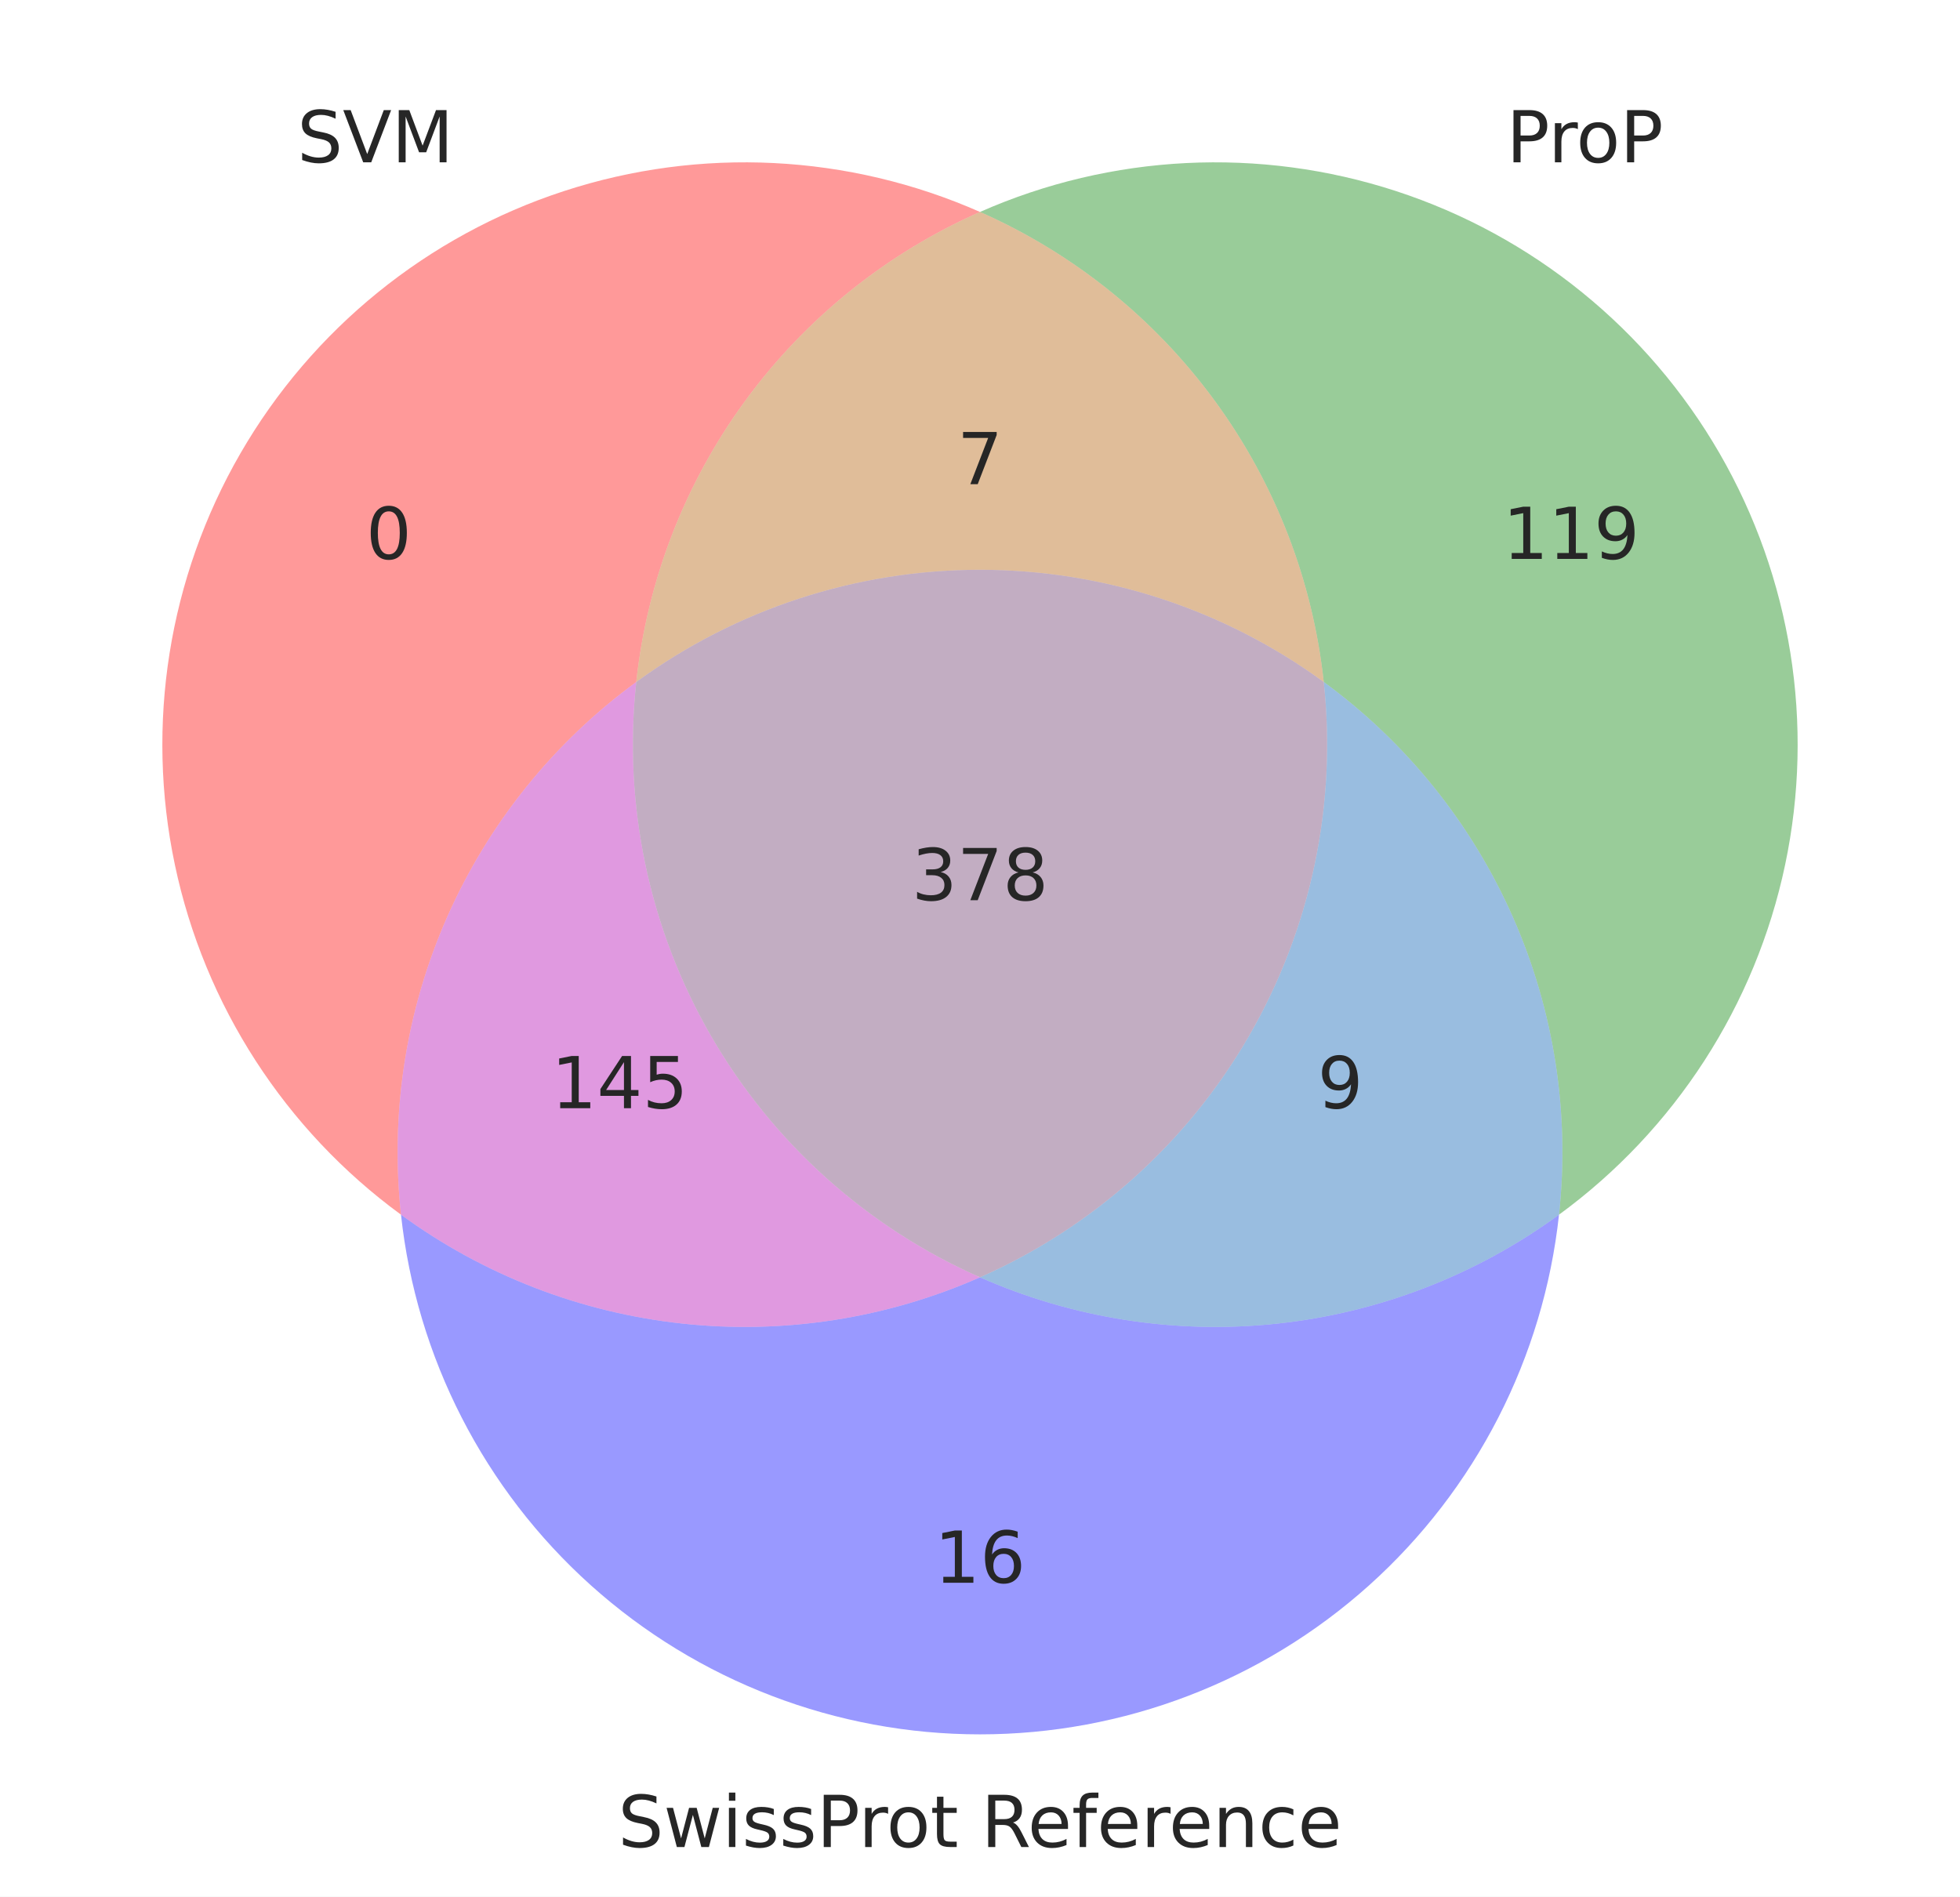
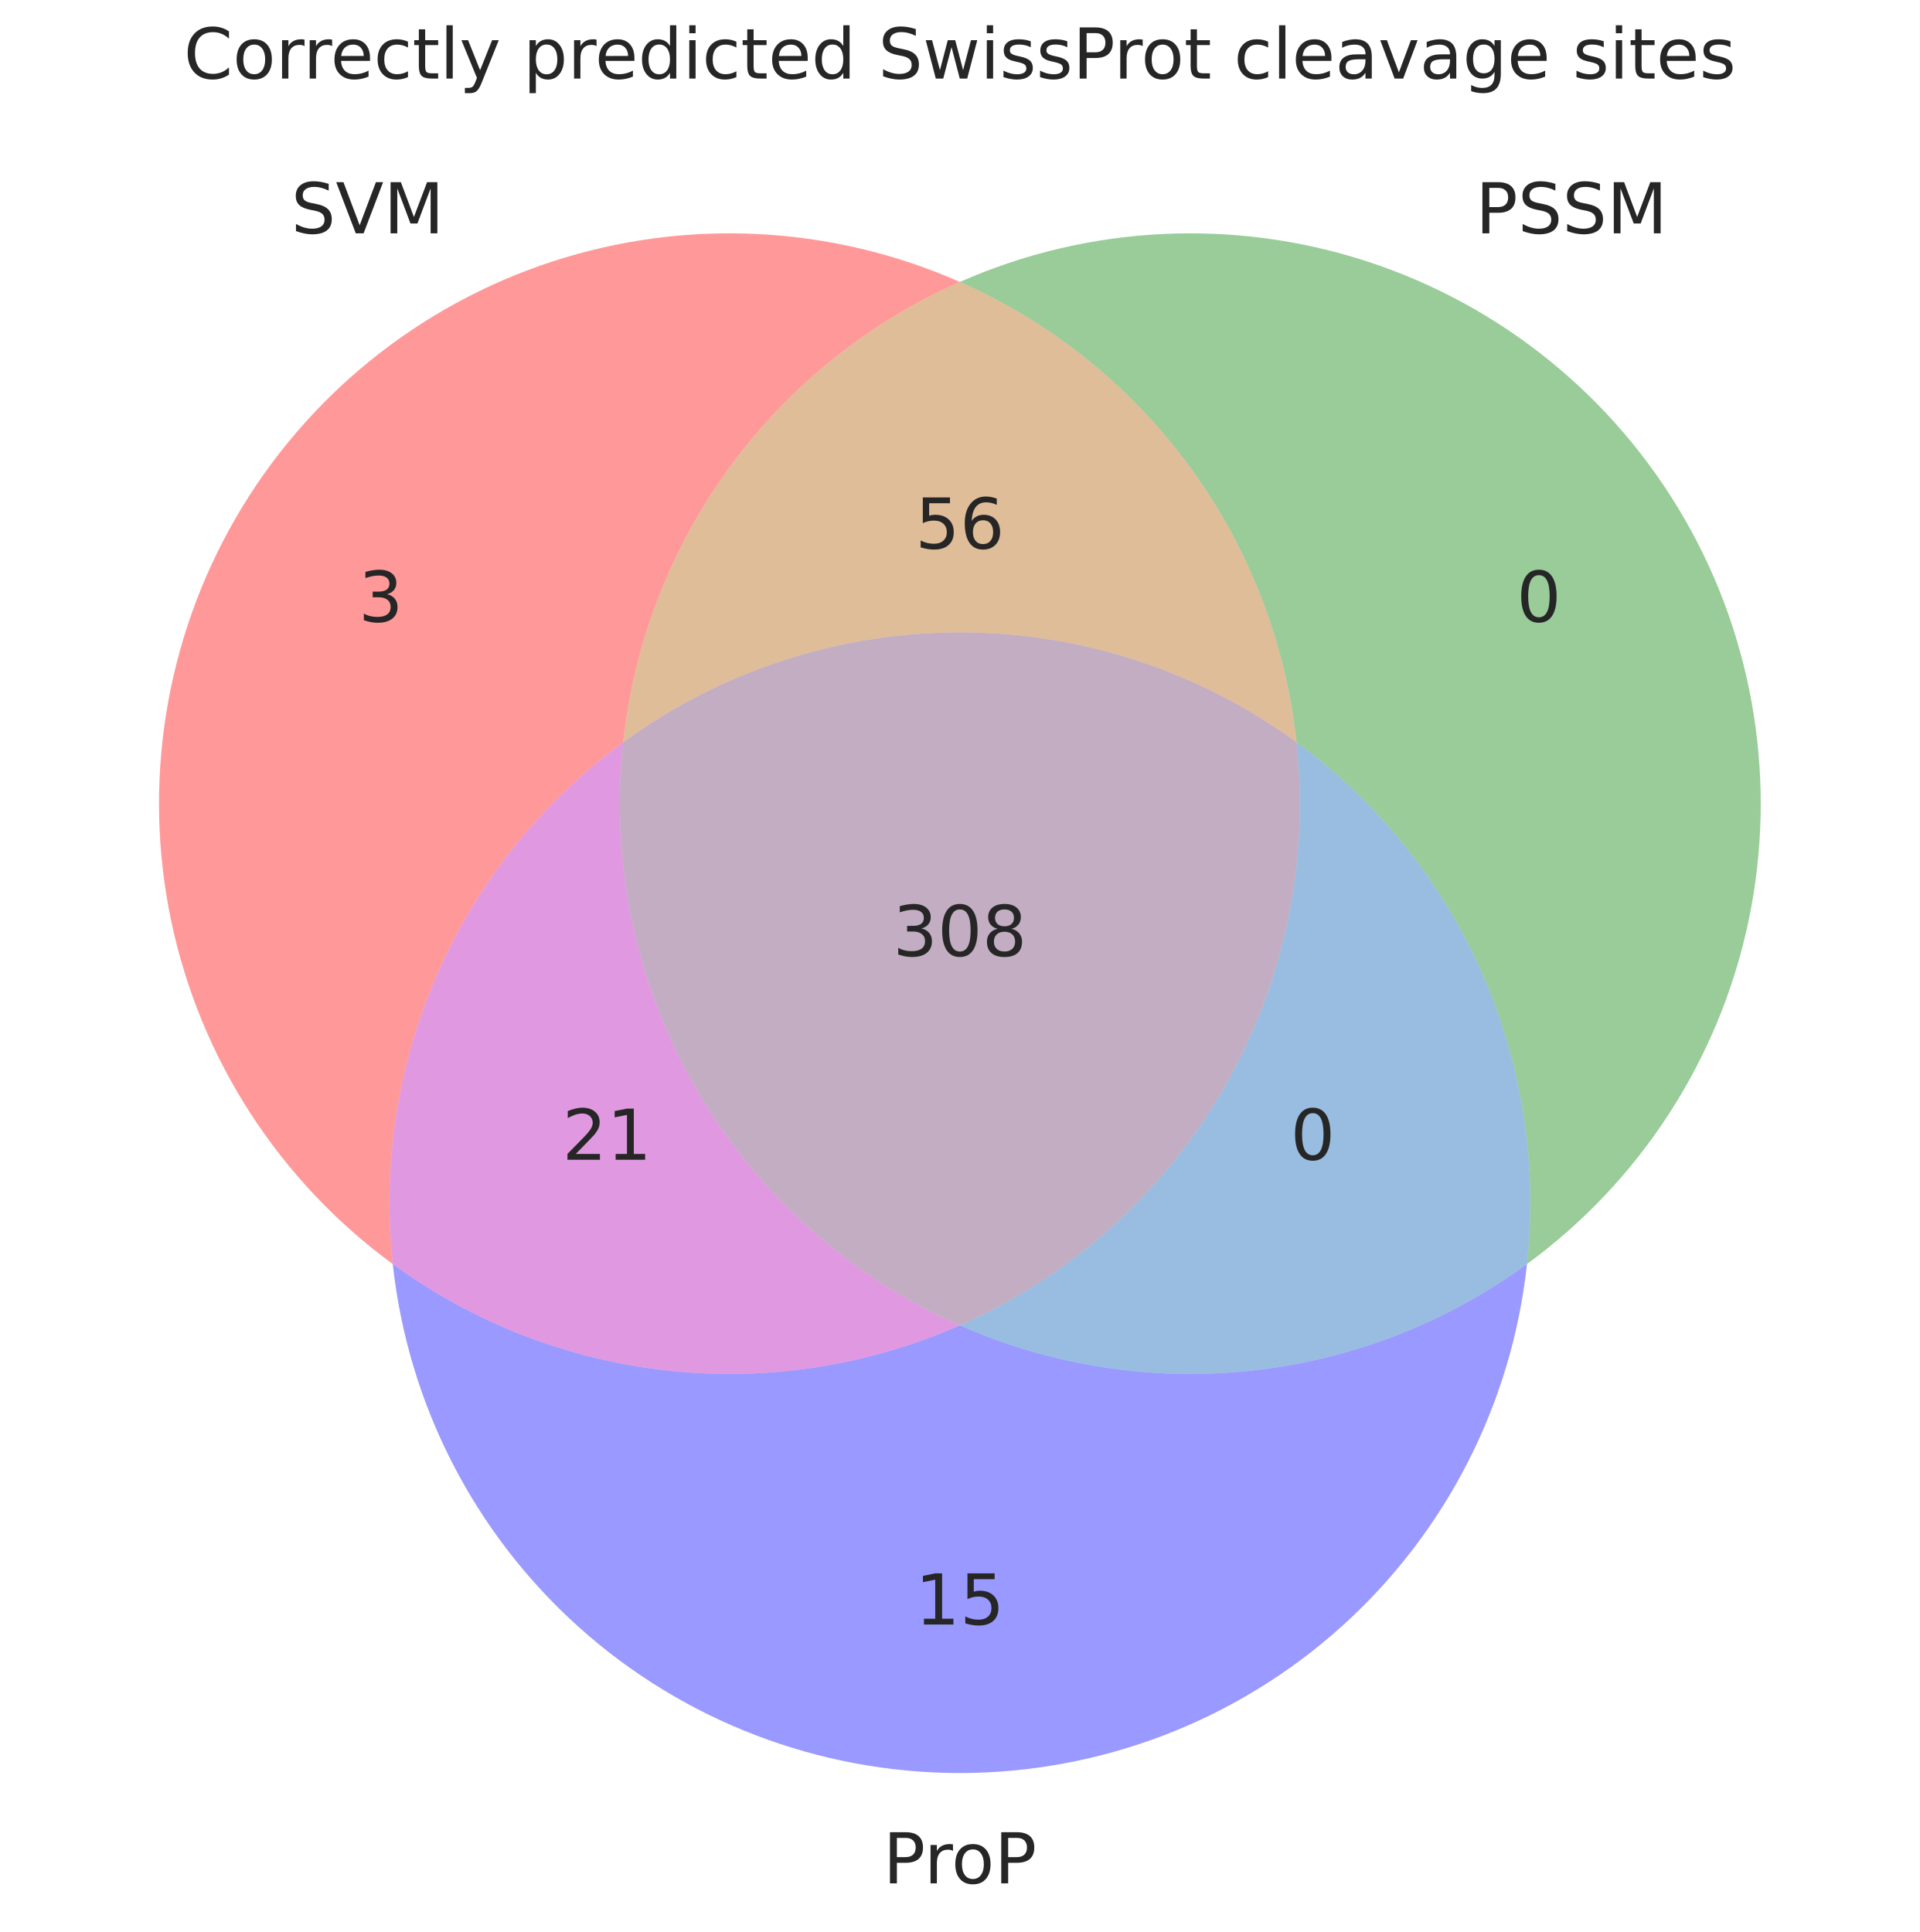
- <svg xmlns="http://www.w3.org/2000/svg" xmlns:xlink="http://www.w3.org/1999/xlink" width="547.2pt" height="529.6pt" viewBox="0 0 547.2 529.6" version="1.1">
+ <svg xmlns="http://www.w3.org/2000/svg" xmlns:xlink="http://www.w3.org/1999/xlink" width="547.2pt" height="550.797pt" viewBox="0 0 547.2 550.797" version="1.1">
  <defs>
    <style type="text/css">*{stroke-linejoin: round; stroke-linecap: butt}</style>
  </defs>
  <g id="figure_1">
    <g id="patch_1">
-       <path d="M 0 529.6  L 547.2 529.6  L 547.2 0  L 0 0  z " style="fill: #ffffff" />
+       <path d="M 0 550.797  L 547.2 550.797  L 547.2 0  L 0 0  z " style="fill: #ffffff" />
    </g>
    <g id="axes_1">
      <g id="patch_2">
-         <path d="M 273.6 59.181  C 236.933 42.989 195.542 40.914 157.439 53.358  C 119.336 65.802 87.149 91.907 67.107 126.62  C 47.065 161.334 40.551 202.261 48.826 241.481  C 57.1 280.702 79.593 315.509 111.95 339.168  C 108.881 310.794 113.336 282.107 124.865 256  C 136.394 229.894 154.595 207.277 177.633 190.432  C 180.702 162.059 191.188 134.987 208.032 111.95  C 224.877 88.912 247.493 70.71 273.6 59.181  " clip-path="url(#p02dcca98bf)" style="fill: #ff0000; opacity: 0.4" />
+         <path d="M 273.6 80.378  C 236.933 64.186 195.542 62.111 157.439 74.555  C 119.336 86.999 87.149 113.104 67.107 147.817  C 47.065 182.531 40.551 223.458 48.826 262.678  C 57.1 301.898 79.593 336.706 111.95 360.365  C 108.881 331.991 113.336 303.304 124.865 277.197  C 136.394 251.091 154.595 228.474 177.633 211.629  C 180.702 183.256 191.188 156.184 208.032 133.147  C 224.877 110.109 247.493 91.907 273.6 80.378  " clip-path="url(#pd2d2fd3b13)" style="fill: #ff0000; opacity: 0.4" />
      </g>
      <g id="patch_3">
-         <path d="M 273.6 59.181  C 299.707 70.71 322.323 88.912 339.168 111.95  C 356.012 134.987 366.498 162.059 369.567 190.432  C 392.605 207.277 410.806 229.894 422.335 256  C 433.864 282.107 438.319 310.794 435.25 339.168  C 467.607 315.509 490.1 280.702 498.374 241.481  C 506.649 202.261 500.135 161.334 480.093 126.62  C 460.051 91.907 427.864 65.802 389.761 53.358  C 351.658 40.914 310.267 42.989 273.6 59.181  " clip-path="url(#p02dcca98bf)" style="fill: #008000; opacity: 0.4" />
+         <path d="M 273.6 80.378  C 299.707 91.907 322.323 110.109 339.168 133.147  C 356.012 156.184 366.498 183.256 369.567 211.629  C 392.605 228.474 410.806 251.091 422.335 277.197  C 433.864 303.304 438.319 331.991 435.25 360.365  C 467.607 336.706 490.1 301.898 498.374 262.678  C 506.649 223.458 500.135 182.531 480.093 147.817  C 460.051 113.104 427.864 86.999 389.761 74.555  C 351.658 62.111 310.267 64.186 273.6 80.378  " clip-path="url(#pd2d2fd3b13)" style="fill: #008000; opacity: 0.4" />
      </g>
      <g id="patch_4">
-         <path d="M 273.6 59.181  C 247.493 70.71 224.877 88.912 208.032 111.95  C 191.188 134.987 180.702 162.059 177.633 190.432  C 205.482 170.07 239.101 159.09 273.6 159.09  C 308.099 159.09 341.718 170.07 369.567 190.432  C 366.498 162.059 356.012 134.987 339.168 111.95  C 322.323 88.912 299.707 70.71 273.6 59.181  " clip-path="url(#p02dcca98bf)" style="fill: #b25900; opacity: 0.4" />
+         <path d="M 273.6 80.378  C 247.493 91.907 224.877 110.109 208.032 133.147  C 191.188 156.184 180.702 183.256 177.633 211.629  C 205.482 191.267 239.101 180.287 273.6 180.287  C 308.099 180.287 341.718 191.267 369.567 211.629  C 366.498 183.256 356.012 156.184 339.168 133.147  C 322.323 110.109 299.707 91.907 273.6 80.378  " clip-path="url(#pd2d2fd3b13)" style="fill: #b25900; opacity: 0.4" />
      </g>
      <g id="patch_5">
-         <path d="M 111.95 339.168  C 116.26 379.019 135.158 415.902 164.987 442.678  C 194.815 469.454 233.516 484.276 273.6 484.276  C 313.684 484.276 352.385 469.454 382.213 442.678  C 412.042 415.902 430.94 379.019 435.25 339.168  C 412.213 356.012 385.141 366.498 356.768 369.567  C 328.394 372.636 299.707 368.181 273.6 356.652  C 247.493 368.181 218.806 372.636 190.432 369.567  C 162.059 366.498 134.987 356.012 111.95 339.168  " clip-path="url(#p02dcca98bf)" style="fill: #0000ff; opacity: 0.4" />
+         <path d="M 111.95 360.365  C 116.26 400.216 135.158 437.099 164.987 463.875  C 194.815 490.651 233.516 505.473 273.6 505.473  C 313.684 505.473 352.385 490.651 382.213 463.875  C 412.042 437.099 430.94 400.216 435.25 360.365  C 412.213 377.209 385.141 387.695 356.768 390.764  C 328.394 393.833 299.707 389.378 273.6 377.849  C 247.493 389.378 218.806 393.833 190.432 390.764  C 162.059 387.695 134.987 377.209 111.95 360.365  " clip-path="url(#pd2d2fd3b13)" style="fill: #0000ff; opacity: 0.4" />
      </g>
      <g id="patch_6">
-         <path d="M 111.95 339.168  C 134.987 356.012 162.059 366.498 190.432 369.567  C 218.806 372.636 247.493 368.181 273.6 356.652  C 242.041 342.716 215.723 319.09 198.473 289.213  C 181.224 259.337 173.923 224.731 177.633 190.432  C 154.595 207.277 136.394 229.894 124.865 256  C 113.336 282.107 108.881 310.794 111.95 339.168  " clip-path="url(#p02dcca98bf)" style="fill: #b200b2; opacity: 0.4" />
+         <path d="M 111.95 360.365  C 134.987 377.209 162.059 387.695 190.432 390.764  C 218.806 393.833 247.493 389.378 273.6 377.849  C 242.041 363.913 215.723 340.287 198.473 310.41  C 181.224 280.533 173.923 245.928 177.633 211.629  C 154.595 228.474 136.394 251.091 124.865 277.197  C 113.336 303.304 108.881 331.991 111.95 360.365  " clip-path="url(#pd2d2fd3b13)" style="fill: #b200b2; opacity: 0.4" />
      </g>
      <g id="patch_7">
-         <path d="M 369.567 190.432  C 373.277 224.731 365.976 259.337 348.727 289.213  C 331.477 319.09 305.159 342.716 273.6 356.652  C 299.707 368.181 328.394 372.636 356.768 369.567  C 385.141 366.498 412.213 356.012 435.25 339.168  C 438.319 310.794 433.864 282.107 422.335 256  C 410.806 229.894 392.605 207.277 369.567 190.432  " clip-path="url(#p02dcca98bf)" style="fill: #0059b2; opacity: 0.4" />
+         <path d="M 369.567 211.629  C 373.277 245.928 365.976 280.533 348.727 310.41  C 331.477 340.287 305.159 363.913 273.6 377.849  C 299.707 389.378 328.394 393.833 356.768 390.764  C 385.141 387.695 412.213 377.209 435.25 360.365  C 438.319 331.991 433.864 303.304 422.335 277.197  C 410.806 251.091 392.605 228.474 369.567 211.629  " clip-path="url(#pd2d2fd3b13)" style="fill: #0059b2; opacity: 0.4" />
      </g>
      <g id="patch_8">
-         <path d="M 177.633 190.432  C 173.923 224.731 181.224 259.337 198.473 289.213  C 215.723 319.09 242.041 342.716 273.6 356.652  C 305.159 342.716 331.477 319.09 348.727 289.213  C 365.976 259.337 373.277 224.731 369.567 190.432  C 341.718 170.07 308.099 159.09 273.6 159.09  C 239.101 159.09 205.482 170.07 177.633 190.432  " clip-path="url(#p02dcca98bf)" style="fill: #663366; opacity: 0.4" />
+         <path d="M 177.633 211.629  C 173.923 245.928 181.224 280.533 198.473 310.41  C 215.723 340.287 242.041 363.913 273.6 377.849  C 305.159 363.913 331.477 340.287 348.727 310.41  C 365.976 280.533 373.277 245.928 369.567 211.629  C 341.718 191.267 308.099 180.287 273.6 180.287  C 239.101 180.287 205.482 191.267 177.633 211.629  " clip-path="url(#pd2d2fd3b13)" style="fill: #663366; opacity: 0.4" />
      </g>
      <g id="text_1">
-         <g style="fill: #262626" transform="translate(102.1867 156.0656) scale(0.2 -0.2)">
+         <g style="fill: #262626" transform="translate(102.1867 177.2625) scale(0.2 -0.2)">
+           <defs>
+             <path id="DejaVuSans-33" d="M 2597 2516  Q 3050 2419 3304 2112  Q 3559 1806 3559 1356  Q 3559 666 3084 287  Q 2609 -91 1734 -91  Q 1441 -91 1130 -33  Q 819 25 488 141  L 488 750  Q 750 597 1062 519  Q 1375 441 1716 441  Q 2309 441 2620 675  Q 2931 909 2931 1356  Q 2931 1769 2642 2001  Q 2353 2234 1838 2234  L 1294 2234  L 1294 2753  L 1863 2753  Q 2328 2753 2575 2939  Q 2822 3125 2822 3475  Q 2822 3834 2567 4026  Q 2313 4219 1838 4219  Q 1578 4219 1281 4162  Q 984 4106 628 3988  L 628 4550  Q 988 4650 1302 4700  Q 1616 4750 1894 4750  Q 2613 4750 3031 4423  Q 3450 4097 3450 3541  Q 3450 3153 3228 2886  Q 3006 2619 2597 2516  z " transform="scale(0.015625)" />
+           </defs>
+           <use xlink:href="#DejaVuSans-33" />
+         </g>
+       </g>
+       <g id="text_2">
+         <g style="fill: #262626" transform="translate(432.2883 177.2625) scale(0.2 -0.2)">
          <defs>
            <path id="DejaVuSans-30" d="M 2034 4250  Q 1547 4250 1301 3770  Q 1056 3291 1056 2328  Q 1056 1369 1301 889  Q 1547 409 2034 409  Q 2525 409 2770 889  Q 3016 1369 3016 2328  Q 3016 3291 2770 3770  Q 2525 4250 2034 4250  z M 2034 4750  Q 2819 4750 3233 4129  Q 3647 3509 3647 2328  Q 3647 1150 3233 529  Q 2819 -91 2034 -91  Q 1250 -91 836 529  Q 422 1150 422 2328  Q 422 3509 836 4129  Q 1250 4750 2034 4750  z " transform="scale(0.015625)" />
          </defs>
          <use xlink:href="#DejaVuSans-30" />
        </g>
      </g>
-       <g id="text_2">
-         <g style="fill: #262626" transform="translate(419.5633 156.0656) scale(0.2 -0.2)">
+       <g id="text_3">
+         <g style="fill: #262626" transform="translate(260.875 156.3962) scale(0.2 -0.2)">
          <defs>
-             <path id="DejaVuSans-31" d="M 794 531  L 1825 531  L 1825 4091  L 703 3866  L 703 4441  L 1819 4666  L 2450 4666  L 2450 531  L 3481 531  L 3481 0  L 794 0  L 794 531  z " transform="scale(0.015625)" />
-             <path id="DejaVuSans-39" d="M 703 97  L 703 672  Q 941 559 1184 500  Q 1428 441 1663 441  Q 2288 441 2617 861  Q 2947 1281 2994 2138  Q 2813 1869 2534 1725  Q 2256 1581 1919 1581  Q 1219 1581 811 2004  Q 403 2428 403 3163  Q 403 3881 828 4315  Q 1253 4750 1959 4750  Q 2769 4750 3195 4129  Q 3622 3509 3622 2328  Q 3622 1225 3098 567  Q 2575 -91 1691 -91  Q 1453 -91 1209 -44  Q 966 3 703 97  z M 1959 2075  Q 2384 2075 2632 2365  Q 2881 2656 2881 3163  Q 2881 3666 2632 3958  Q 2384 4250 1959 4250  Q 1534 4250 1286 3958  Q 1038 3666 1038 3163  Q 1038 2656 1286 2365  Q 1534 2075 1959 2075  z " transform="scale(0.015625)" />
+             <path id="DejaVuSans-35" d="M 691 4666  L 3169 4666  L 3169 4134  L 1269 4134  L 1269 2991  Q 1406 3038 1543 3061  Q 1681 3084 1819 3084  Q 2600 3084 3056 2656  Q 3513 2228 3513 1497  Q 3513 744 3044 326  Q 2575 -91 1722 -91  Q 1428 -91 1123 -41  Q 819 9 494 109  L 494 744  Q 775 591 1075 516  Q 1375 441 1709 441  Q 2250 441 2565 725  Q 2881 1009 2881 1497  Q 2881 1984 2565 2268  Q 2250 2553 1709 2553  Q 1456 2553 1204 2497  Q 953 2441 691 2322  L 691 4666  z " transform="scale(0.015625)" />
+             <path id="DejaVuSans-36" d="M 2113 2584  Q 1688 2584 1439 2293  Q 1191 2003 1191 1497  Q 1191 994 1439 701  Q 1688 409 2113 409  Q 2538 409 2786 701  Q 3034 994 3034 1497  Q 3034 2003 2786 2293  Q 2538 2584 2113 2584  z M 3366 4563  L 3366 3988  Q 3128 4100 2886 4159  Q 2644 4219 2406 4219  Q 1781 4219 1451 3797  Q 1122 3375 1075 2522  Q 1259 2794 1537 2939  Q 1816 3084 2150 3084  Q 2853 3084 3261 2657  Q 3669 2231 3669 1497  Q 3669 778 3244 343  Q 2819 -91 2113 -91  Q 1303 -91 875 529  Q 447 1150 447 2328  Q 447 3434 972 4092  Q 1497 4750 2381 4750  Q 2619 4750 2861 4703  Q 3103 4656 3366 4563  z " transform="scale(0.015625)" />
          </defs>
-           <use xlink:href="#DejaVuSans-31" />
-           <use xlink:href="#DejaVuSans-31" transform="translate(63.62305 0)" />
-           <use xlink:href="#DejaVuSans-39" transform="translate(127.2461 0)" />
-         </g>
-       </g>
-       <g id="text_3">
-         <g style="fill: #262626" transform="translate(267.2375 135.1993) scale(0.2 -0.2)">
-           <defs>
-             <path id="DejaVuSans-37" d="M 525 4666  L 3525 4666  L 3525 4397  L 1831 0  L 1172 0  L 2766 4134  L 525 4134  L 525 4666  z " transform="scale(0.015625)" />
-           </defs>
-           <use xlink:href="#DejaVuSans-37" />
+           <use xlink:href="#DejaVuSans-35" />
+           <use xlink:href="#DejaVuSans-36" transform="translate(63.62305 0)" />
        </g>
      </g>
      <g id="text_4">
-         <g style="fill: #262626" transform="translate(260.875 441.9421) scale(0.2 -0.2)">
+         <g style="fill: #262626" transform="translate(260.875 463.1389) scale(0.2 -0.2)">
          <defs>
-             <path id="DejaVuSans-36" d="M 2113 2584  Q 1688 2584 1439 2293  Q 1191 2003 1191 1497  Q 1191 994 1439 701  Q 1688 409 2113 409  Q 2538 409 2786 701  Q 3034 994 3034 1497  Q 3034 2003 2786 2293  Q 2538 2584 2113 2584  z M 3366 4563  L 3366 3988  Q 3128 4100 2886 4159  Q 2644 4219 2406 4219  Q 1781 4219 1451 3797  Q 1122 3375 1075 2522  Q 1259 2794 1537 2939  Q 1816 3084 2150 3084  Q 2853 3084 3261 2657  Q 3669 2231 3669 1497  Q 3669 778 3244 343  Q 2819 -91 2113 -91  Q 1303 -91 875 529  Q 447 1150 447 2328  Q 447 3434 972 4092  Q 1497 4750 2381 4750  Q 2619 4750 2861 4703  Q 3103 4656 3366 4563  z " transform="scale(0.015625)" />
+             <path id="DejaVuSans-31" d="M 794 531  L 1825 531  L 1825 4091  L 703 3866  L 703 4441  L 1819 4666  L 2450 4666  L 2450 531  L 3481 531  L 3481 0  L 794 0  L 794 531  z " transform="scale(0.015625)" />
          </defs>
          <use xlink:href="#DejaVuSans-31" />
-           <use xlink:href="#DejaVuSans-36" transform="translate(63.62305 0)" />
+           <use xlink:href="#DejaVuSans-35" transform="translate(63.62305 0)" />
        </g>
      </g>
      <g id="text_5">
-         <g style="fill: #262626" transform="translate(153.9163 309.437) scale(0.2 -0.2)">
+         <g style="fill: #262626" transform="translate(160.2788 330.6339) scale(0.2 -0.2)">
          <defs>
-             <path id="DejaVuSans-34" d="M 2419 4116  L 825 1625  L 2419 1625  L 2419 4116  z M 2253 4666  L 3047 4666  L 3047 1625  L 3713 1625  L 3713 1100  L 3047 1100  L 3047 0  L 2419 0  L 2419 1100  L 313 1100  L 313 1709  L 2253 4666  z " transform="scale(0.015625)" />
-             <path id="DejaVuSans-35" d="M 691 4666  L 3169 4666  L 3169 4134  L 1269 4134  L 1269 2991  Q 1406 3038 1543 3061  Q 1681 3084 1819 3084  Q 2600 3084 3056 2656  Q 3513 2228 3513 1497  Q 3513 744 3044 326  Q 2575 -91 1722 -91  Q 1428 -91 1123 -41  Q 819 9 494 109  L 494 744  Q 775 591 1075 516  Q 1375 441 1709 441  Q 2250 441 2565 725  Q 2881 1009 2881 1497  Q 2881 1984 2565 2268  Q 2250 2553 1709 2553  Q 1456 2553 1204 2497  Q 953 2441 691 2322  L 691 4666  z " transform="scale(0.015625)" />
+             <path id="DejaVuSans-32" d="M 1228 531  L 3431 531  L 3431 0  L 469 0  L 469 531  Q 828 903 1448 1529  Q 2069 2156 2228 2338  Q 2531 2678 2651 2914  Q 2772 3150 2772 3378  Q 2772 3750 2511 3984  Q 2250 4219 1831 4219  Q 1534 4219 1204 4116  Q 875 4013 500 3803  L 500 4441  Q 881 4594 1212 4672  Q 1544 4750 1819 4750  Q 2544 4750 2975 4387  Q 3406 4025 3406 3419  Q 3406 3131 3298 2873  Q 3191 2616 2906 2266  Q 2828 2175 2409 1742  Q 1991 1309 1228 531  z " transform="scale(0.015625)" />
          </defs>
-           <use xlink:href="#DejaVuSans-31" />
-           <use xlink:href="#DejaVuSans-34" transform="translate(63.62305 0)" />
-           <use xlink:href="#DejaVuSans-35" transform="translate(127.2461 0)" />
+           <use xlink:href="#DejaVuSans-32" />
+           <use xlink:href="#DejaVuSans-31" transform="translate(63.62305 0)" />
        </g>
      </g>
      <g id="text_6">
-         <g style="fill: #262626" transform="translate(367.8337 309.437) scale(0.2 -0.2)">
-           <use xlink:href="#DejaVuSans-39" />
+         <g style="fill: #262626" transform="translate(367.8337 330.6339) scale(0.2 -0.2)">
+           <use xlink:href="#DejaVuSans-30" />
        </g>
      </g>
      <g id="text_7">
-         <g style="fill: #262626" transform="translate(254.5125 251.3578) scale(0.2 -0.2)">
+         <g style="fill: #262626" transform="translate(254.5125 272.5547) scale(0.2 -0.2)">
          <defs>
-             <path id="DejaVuSans-33" d="M 2597 2516  Q 3050 2419 3304 2112  Q 3559 1806 3559 1356  Q 3559 666 3084 287  Q 2609 -91 1734 -91  Q 1441 -91 1130 -33  Q 819 25 488 141  L 488 750  Q 750 597 1062 519  Q 1375 441 1716 441  Q 2309 441 2620 675  Q 2931 909 2931 1356  Q 2931 1769 2642 2001  Q 2353 2234 1838 2234  L 1294 2234  L 1294 2753  L 1863 2753  Q 2328 2753 2575 2939  Q 2822 3125 2822 3475  Q 2822 3834 2567 4026  Q 2313 4219 1838 4219  Q 1578 4219 1281 4162  Q 984 4106 628 3988  L 628 4550  Q 988 4650 1302 4700  Q 1616 4750 1894 4750  Q 2613 4750 3031 4423  Q 3450 4097 3450 3541  Q 3450 3153 3228 2886  Q 3006 2619 2597 2516  z " transform="scale(0.015625)" />
            <path id="DejaVuSans-38" d="M 2034 2216  Q 1584 2216 1326 1975  Q 1069 1734 1069 1313  Q 1069 891 1326 650  Q 1584 409 2034 409  Q 2484 409 2743 651  Q 3003 894 3003 1313  Q 3003 1734 2745 1975  Q 2488 2216 2034 2216  z M 1403 2484  Q 997 2584 770 2862  Q 544 3141 544 3541  Q 544 4100 942 4425  Q 1341 4750 2034 4750  Q 2731 4750 3128 4425  Q 3525 4100 3525 3541  Q 3525 3141 3298 2862  Q 3072 2584 2669 2484  Q 3125 2378 3379 2068  Q 3634 1759 3634 1313  Q 3634 634 3220 271  Q 2806 -91 2034 -91  Q 1263 -91 848 271  Q 434 634 434 1313  Q 434 1759 690 2068  Q 947 2378 1403 2484  z M 1172 3481  Q 1172 3119 1398 2916  Q 1625 2713 2034 2713  Q 2441 2713 2670 2916  Q 2900 3119 2900 3481  Q 2900 3844 2670 4047  Q 2441 4250 2034 4250  Q 1625 4250 1398 4047  Q 1172 3844 1172 3481  z " transform="scale(0.015625)" />
          </defs>
          <use xlink:href="#DejaVuSans-33" />
-           <use xlink:href="#DejaVuSans-37" transform="translate(63.62305 0)" />
+           <use xlink:href="#DejaVuSans-30" transform="translate(63.62305 0)" />
          <use xlink:href="#DejaVuSans-38" transform="translate(127.2461 0)" />
        </g>
      </g>
      <g id="text_8">
-         <g style="fill: #262626" transform="translate(82.98593 45.32378) scale(0.2 -0.2)">
+         <g style="fill: #262626" transform="translate(82.98593 66.52066) scale(0.2 -0.2)">
          <defs>
            <path id="DejaVuSans-53" d="M 3425 4513  L 3425 3897  Q 3066 4069 2747 4153  Q 2428 4238 2131 4238  Q 1616 4238 1336 4038  Q 1056 3838 1056 3469  Q 1056 3159 1242 3001  Q 1428 2844 1947 2747  L 2328 2669  Q 3034 2534 3370 2195  Q 3706 1856 3706 1288  Q 3706 609 3251 259  Q 2797 -91 1919 -91  Q 1588 -91 1214 -16  Q 841 59 441 206  L 441 856  Q 825 641 1194 531  Q 1563 422 1919 422  Q 2459 422 2753 634  Q 3047 847 3047 1241  Q 3047 1584 2836 1778  Q 2625 1972 2144 2069  L 1759 2144  Q 1053 2284 737 2584  Q 422 2884 422 3419  Q 422 4038 858 4394  Q 1294 4750 2059 4750  Q 2388 4750 2728 4690  Q 3069 4631 3425 4513  z " transform="scale(0.015625)" />
            <path id="DejaVuSans-56" d="M 1831 0  L 50 4666  L 709 4666  L 2188 738  L 3669 4666  L 4325 4666  L 2547 0  L 1831 0  z " transform="scale(0.015625)" />
            <path id="DejaVuSans-4d" d="M 628 4666  L 1569 4666  L 2759 1491  L 3956 4666  L 4897 4666  L 4897 0  L 4281 0  L 4281 4097  L 3078 897  L 2444 897  L 1241 4097  L 1241 0  L 628 0  L 628 4666  z " transform="scale(0.015625)" />
          </defs>
          <use xlink:href="#DejaVuSans-53" />
          <use xlink:href="#DejaVuSans-56" transform="translate(63.47656 0)" />
          <use xlink:href="#DejaVuSans-4d" transform="translate(131.8848 0)" />
        </g>
      </g>
      <g id="text_9">
-         <g style="fill: #262626" transform="translate(420.5797 45.32378) scale(0.2 -0.2)">
+         <g style="fill: #262626" transform="translate(420.5797 66.52066) scale(0.2 -0.2)">
          <defs>
            <path id="DejaVuSans-50" d="M 1259 4147  L 1259 2394  L 2053 2394  Q 2494 2394 2734 2622  Q 2975 2850 2975 3272  Q 2975 3691 2734 3919  Q 2494 4147 2053 4147  L 1259 4147  z M 628 4666  L 2053 4666  Q 2838 4666 3239 4311  Q 3641 3956 3641 3272  Q 3641 2581 3239 2228  Q 2838 1875 2053 1875  L 1259 1875  L 1259 0  L 628 0  L 628 4666  z " transform="scale(0.015625)" />
+           </defs>
+           <use xlink:href="#DejaVuSans-50" />
+           <use xlink:href="#DejaVuSans-53" transform="translate(60.30273 0)" />
+           <use xlink:href="#DejaVuSans-53" transform="translate(123.7793 0)" />
+           <use xlink:href="#DejaVuSans-4d" transform="translate(187.2559 0)" />
+         </g>
+       </g>
+       <g id="text_10">
+         <g style="fill: #262626" transform="translate(251.7109 536.9295) scale(0.2 -0.2)">
+           <defs>
            <path id="DejaVuSans-72" d="M 2631 2963  Q 2534 3019 2420 3045  Q 2306 3072 2169 3072  Q 1681 3072 1420 2755  Q 1159 2438 1159 1844  L 1159 0  L 581 0  L 581 3500  L 1159 3500  L 1159 2956  Q 1341 3275 1631 3429  Q 1922 3584 2338 3584  Q 2397 3584 2469 3576  Q 2541 3569 2628 3553  L 2631 2963  z " transform="scale(0.015625)" />
            <path id="DejaVuSans-6f" d="M 1959 3097  Q 1497 3097 1228 2736  Q 959 2375 959 1747  Q 959 1119 1226 758  Q 1494 397 1959 397  Q 2419 397 2687 759  Q 2956 1122 2956 1747  Q 2956 2369 2687 2733  Q 2419 3097 1959 3097  z M 1959 3584  Q 2709 3584 3137 3096  Q 3566 2609 3566 1747  Q 3566 888 3137 398  Q 2709 -91 1959 -91  Q 1206 -91 779 398  Q 353 888 353 1747  Q 353 2609 779 3096  Q 1206 3584 1959 3584  z " transform="scale(0.015625)" />
          </defs>
          <use xlink:href="#DejaVuSans-50" />
          <use xlink:href="#DejaVuSans-72" transform="translate(58.55273 0)" />
          <use xlink:href="#DejaVuSans-6f" transform="translate(97.41602 0)" />
          <use xlink:href="#DejaVuSans-50" transform="translate(158.5977 0)" />
        </g>
      </g>
-       <g id="text_10">
-         <g style="fill: #262626" transform="translate(172.5656 515.7327) scale(0.2 -0.2)">
+       <g id="text_11">
+         <g style="fill: #262626" transform="translate(52.38125 22.39688) scale(0.2 -0.2)">
          <defs>
+             <path id="DejaVuSans-43" d="M 4122 4306  L 4122 3641  Q 3803 3938 3442 4084  Q 3081 4231 2675 4231  Q 1875 4231 1450 3742  Q 1025 3253 1025 2328  Q 1025 1406 1450 917  Q 1875 428 2675 428  Q 3081 428 3442 575  Q 3803 722 4122 1019  L 4122 359  Q 3791 134 3420 21  Q 3050 -91 2638 -91  Q 1578 -91 968 557  Q 359 1206 359 2328  Q 359 3453 968 4101  Q 1578 4750 2638 4750  Q 3056 4750 3426 4639  Q 3797 4528 4122 4306  z " transform="scale(0.015625)" />
+             <path id="DejaVuSans-65" d="M 3597 1894  L 3597 1613  L 953 1613  Q 991 1019 1311 708  Q 1631 397 2203 397  Q 2534 397 2845 478  Q 3156 559 3463 722  L 3463 178  Q 3153 47 2828 -22  Q 2503 -91 2169 -91  Q 1331 -91 842 396  Q 353 884 353 1716  Q 353 2575 817 3079  Q 1281 3584 2069 3584  Q 2775 3584 3186 3129  Q 3597 2675 3597 1894  z M 3022 2063  Q 3016 2534 2758 2815  Q 2500 3097 2075 3097  Q 1594 3097 1305 2825  Q 1016 2553 972 2059  L 3022 2063  z " transform="scale(0.015625)" />
+             <path id="DejaVuSans-63" d="M 3122 3366  L 3122 2828  Q 2878 2963 2633 3030  Q 2388 3097 2138 3097  Q 1578 3097 1268 2742  Q 959 2388 959 1747  Q 959 1106 1268 751  Q 1578 397 2138 397  Q 2388 397 2633 464  Q 2878 531 3122 666  L 3122 134  Q 2881 22 2623 -34  Q 2366 -91 2075 -91  Q 1284 -91 818 406  Q 353 903 353 1747  Q 353 2603 823 3093  Q 1294 3584 2113 3584  Q 2378 3584 2631 3529  Q 2884 3475 3122 3366  z " transform="scale(0.015625)" />
+             <path id="DejaVuSans-74" d="M 1172 4494  L 1172 3500  L 2356 3500  L 2356 3053  L 1172 3053  L 1172 1153  Q 1172 725 1289 603  Q 1406 481 1766 481  L 2356 481  L 2356 0  L 1766 0  Q 1100 0 847 248  Q 594 497 594 1153  L 594 3053  L 172 3053  L 172 3500  L 594 3500  L 594 4494  L 1172 4494  z " transform="scale(0.015625)" />
+             <path id="DejaVuSans-6c" d="M 603 4863  L 1178 4863  L 1178 0  L 603 0  L 603 4863  z " transform="scale(0.015625)" />
+             <path id="DejaVuSans-79" d="M 2059 -325  Q 1816 -950 1584 -1140  Q 1353 -1331 966 -1331  L 506 -1331  L 506 -850  L 844 -850  Q 1081 -850 1212 -737  Q 1344 -625 1503 -206  L 1606 56  L 191 3500  L 800 3500  L 1894 763  L 2988 3500  L 3597 3500  L 2059 -325  z " transform="scale(0.015625)" />
+             <path id="DejaVuSans-20" transform="scale(0.015625)" />
+             <path id="DejaVuSans-70" d="M 1159 525  L 1159 -1331  L 581 -1331  L 581 3500  L 1159 3500  L 1159 2969  Q 1341 3281 1617 3432  Q 1894 3584 2278 3584  Q 2916 3584 3314 3078  Q 3713 2572 3713 1747  Q 3713 922 3314 415  Q 2916 -91 2278 -91  Q 1894 -91 1617 61  Q 1341 213 1159 525  z M 3116 1747  Q 3116 2381 2855 2742  Q 2594 3103 2138 3103  Q 1681 3103 1420 2742  Q 1159 2381 1159 1747  Q 1159 1113 1420 752  Q 1681 391 2138 391  Q 2594 391 2855 752  Q 3116 1113 3116 1747  z " transform="scale(0.015625)" />
+             <path id="DejaVuSans-64" d="M 2906 2969  L 2906 4863  L 3481 4863  L 3481 0  L 2906 0  L 2906 525  Q 2725 213 2448 61  Q 2172 -91 1784 -91  Q 1150 -91 751 415  Q 353 922 353 1747  Q 353 2572 751 3078  Q 1150 3584 1784 3584  Q 2172 3584 2448 3432  Q 2725 3281 2906 2969  z M 947 1747  Q 947 1113 1208 752  Q 1469 391 1925 391  Q 2381 391 2643 752  Q 2906 1113 2906 1747  Q 2906 2381 2643 2742  Q 2381 3103 1925 3103  Q 1469 3103 1208 2742  Q 947 2381 947 1747  z " transform="scale(0.015625)" />
+             <path id="DejaVuSans-69" d="M 603 3500  L 1178 3500  L 1178 0  L 603 0  L 603 3500  z M 603 4863  L 1178 4863  L 1178 4134  L 603 4134  L 603 4863  z " transform="scale(0.015625)" />
            <path id="DejaVuSans-77" d="M 269 3500  L 844 3500  L 1563 769  L 2278 3500  L 2956 3500  L 3675 769  L 4391 3500  L 4966 3500  L 4050 0  L 3372 0  L 2619 2869  L 1863 0  L 1184 0  L 269 3500  z " transform="scale(0.015625)" />
-             <path id="DejaVuSans-69" d="M 603 3500  L 1178 3500  L 1178 0  L 603 0  L 603 3500  z M 603 4863  L 1178 4863  L 1178 4134  L 603 4134  L 603 4863  z " transform="scale(0.015625)" />
            <path id="DejaVuSans-73" d="M 2834 3397  L 2834 2853  Q 2591 2978 2328 3040  Q 2066 3103 1784 3103  Q 1356 3103 1142 2972  Q 928 2841 928 2578  Q 928 2378 1081 2264  Q 1234 2150 1697 2047  L 1894 2003  Q 2506 1872 2764 1633  Q 3022 1394 3022 966  Q 3022 478 2636 193  Q 2250 -91 1575 -91  Q 1294 -91 989 -36  Q 684 19 347 128  L 347 722  Q 666 556 975 473  Q 1284 391 1588 391  Q 1994 391 2212 530  Q 2431 669 2431 922  Q 2431 1156 2273 1281  Q 2116 1406 1581 1522  L 1381 1569  Q 847 1681 609 1914  Q 372 2147 372 2553  Q 372 3047 722 3315  Q 1072 3584 1716 3584  Q 2034 3584 2315 3537  Q 2597 3491 2834 3397  z " transform="scale(0.015625)" />
-             <path id="DejaVuSans-74" d="M 1172 4494  L 1172 3500  L 2356 3500  L 2356 3053  L 1172 3053  L 1172 1153  Q 1172 725 1289 603  Q 1406 481 1766 481  L 2356 481  L 2356 0  L 1766 0  Q 1100 0 847 248  Q 594 497 594 1153  L 594 3053  L 172 3053  L 172 3500  L 594 3500  L 594 4494  L 1172 4494  z " transform="scale(0.015625)" />
-             <path id="DejaVuSans-20" transform="scale(0.015625)" />
-             <path id="DejaVuSans-52" d="M 2841 2188  Q 3044 2119 3236 1894  Q 3428 1669 3622 1275  L 4263 0  L 3584 0  L 2988 1197  Q 2756 1666 2539 1819  Q 2322 1972 1947 1972  L 1259 1972  L 1259 0  L 628 0  L 628 4666  L 2053 4666  Q 2853 4666 3247 4331  Q 3641 3997 3641 3322  Q 3641 2881 3436 2590  Q 3231 2300 2841 2188  z M 1259 4147  L 1259 2491  L 2053 2491  Q 2509 2491 2742 2702  Q 2975 2913 2975 3322  Q 2975 3731 2742 3939  Q 2509 4147 2053 4147  L 1259 4147  z " transform="scale(0.015625)" />
-             <path id="DejaVuSans-65" d="M 3597 1894  L 3597 1613  L 953 1613  Q 991 1019 1311 708  Q 1631 397 2203 397  Q 2534 397 2845 478  Q 3156 559 3463 722  L 3463 178  Q 3153 47 2828 -22  Q 2503 -91 2169 -91  Q 1331 -91 842 396  Q 353 884 353 1716  Q 353 2575 817 3079  Q 1281 3584 2069 3584  Q 2775 3584 3186 3129  Q 3597 2675 3597 1894  z M 3022 2063  Q 3016 2534 2758 2815  Q 2500 3097 2075 3097  Q 1594 3097 1305 2825  Q 1016 2553 972 2059  L 3022 2063  z " transform="scale(0.015625)" />
-             <path id="DejaVuSans-66" d="M 2375 4863  L 2375 4384  L 1825 4384  Q 1516 4384 1395 4259  Q 1275 4134 1275 3809  L 1275 3500  L 2222 3500  L 2222 3053  L 1275 3053  L 1275 0  L 697 0  L 697 3053  L 147 3053  L 147 3500  L 697 3500  L 697 3744  Q 697 4328 969 4595  Q 1241 4863 1831 4863  L 2375 4863  z " transform="scale(0.015625)" />
-             <path id="DejaVuSans-6e" d="M 3513 2113  L 3513 0  L 2938 0  L 2938 2094  Q 2938 2591 2744 2837  Q 2550 3084 2163 3084  Q 1697 3084 1428 2787  Q 1159 2491 1159 1978  L 1159 0  L 581 0  L 581 3500  L 1159 3500  L 1159 2956  Q 1366 3272 1645 3428  Q 1925 3584 2291 3584  Q 2894 3584 3203 3211  Q 3513 2838 3513 2113  z " transform="scale(0.015625)" />
-             <path id="DejaVuSans-63" d="M 3122 3366  L 3122 2828  Q 2878 2963 2633 3030  Q 2388 3097 2138 3097  Q 1578 3097 1268 2742  Q 959 2388 959 1747  Q 959 1106 1268 751  Q 1578 397 2138 397  Q 2388 397 2633 464  Q 2878 531 3122 666  L 3122 134  Q 2881 22 2623 -34  Q 2366 -91 2075 -91  Q 1284 -91 818 406  Q 353 903 353 1747  Q 353 2603 823 3093  Q 1294 3584 2113 3584  Q 2378 3584 2631 3529  Q 2884 3475 3122 3366  z " transform="scale(0.015625)" />
+             <path id="DejaVuSans-61" d="M 2194 1759  Q 1497 1759 1228 1600  Q 959 1441 959 1056  Q 959 750 1161 570  Q 1363 391 1709 391  Q 2188 391 2477 730  Q 2766 1069 2766 1631  L 2766 1759  L 2194 1759  z M 3341 1997  L 3341 0  L 2766 0  L 2766 531  Q 2569 213 2275 61  Q 1981 -91 1556 -91  Q 1019 -91 701 211  Q 384 513 384 1019  Q 384 1609 779 1909  Q 1175 2209 1959 2209  L 2766 2209  L 2766 2266  Q 2766 2663 2505 2880  Q 2244 3097 1772 3097  Q 1472 3097 1187 3025  Q 903 2953 641 2809  L 641 3341  Q 956 3463 1253 3523  Q 1550 3584 1831 3584  Q 2591 3584 2966 3190  Q 3341 2797 3341 1997  z " transform="scale(0.015625)" />
+             <path id="DejaVuSans-76" d="M 191 3500  L 800 3500  L 1894 563  L 2988 3500  L 3597 3500  L 2284 0  L 1503 0  L 191 3500  z " transform="scale(0.015625)" />
+             <path id="DejaVuSans-67" d="M 2906 1791  Q 2906 2416 2648 2759  Q 2391 3103 1925 3103  Q 1463 3103 1205 2759  Q 947 2416 947 1791  Q 947 1169 1205 825  Q 1463 481 1925 481  Q 2391 481 2648 825  Q 2906 1169 2906 1791  z M 3481 434  Q 3481 -459 3084 -895  Q 2688 -1331 1869 -1331  Q 1566 -1331 1297 -1286  Q 1028 -1241 775 -1147  L 775 -588  Q 1028 -725 1275 -790  Q 1522 -856 1778 -856  Q 2344 -856 2625 -561  Q 2906 -266 2906 331  L 2906 616  Q 2728 306 2450 153  Q 2172 0 1784 0  Q 1141 0 747 490  Q 353 981 353 1791  Q 353 2603 747 3093  Q 1141 3584 1784 3584  Q 2172 3584 2450 3431  Q 2728 3278 2906 2969  L 2906 3500  L 3481 3500  L 3481 434  z " transform="scale(0.015625)" />
          </defs>
-           <use xlink:href="#DejaVuSans-53" />
-           <use xlink:href="#DejaVuSans-77" transform="translate(63.47656 0)" />
-           <use xlink:href="#DejaVuSans-69" transform="translate(145.2637 0)" />
-           <use xlink:href="#DejaVuSans-73" transform="translate(173.0469 0)" />
-           <use xlink:href="#DejaVuSans-73" transform="translate(225.1465 0)" />
-           <use xlink:href="#DejaVuSans-50" transform="translate(277.2461 0)" />
-           <use xlink:href="#DejaVuSans-72" transform="translate(335.7988 0)" />
-           <use xlink:href="#DejaVuSans-6f" transform="translate(374.6621 0)" />
-           <use xlink:href="#DejaVuSans-74" transform="translate(435.8438 0)" />
-           <use xlink:href="#DejaVuSans-20" transform="translate(475.0527 0)" />
-           <use xlink:href="#DejaVuSans-52" transform="translate(506.8398 0)" />
-           <use xlink:href="#DejaVuSans-65" transform="translate(571.8223 0)" />
-           <use xlink:href="#DejaVuSans-66" transform="translate(633.3457 0)" />
-           <use xlink:href="#DejaVuSans-65" transform="translate(668.5508 0)" />
-           <use xlink:href="#DejaVuSans-72" transform="translate(730.0742 0)" />
-           <use xlink:href="#DejaVuSans-65" transform="translate(768.9375 0)" />
-           <use xlink:href="#DejaVuSans-6e" transform="translate(830.4609 0)" />
-           <use xlink:href="#DejaVuSans-63" transform="translate(893.8398 0)" />
-           <use xlink:href="#DejaVuSans-65" transform="translate(948.8203 0)" />
+           <use xlink:href="#DejaVuSans-43" />
+           <use xlink:href="#DejaVuSans-6f" transform="translate(69.82422 0)" />
+           <use xlink:href="#DejaVuSans-72" transform="translate(131.0059 0)" />
+           <use xlink:href="#DejaVuSans-72" transform="translate(170.3691 0)" />
+           <use xlink:href="#DejaVuSans-65" transform="translate(209.2324 0)" />
+           <use xlink:href="#DejaVuSans-63" transform="translate(270.7559 0)" />
+           <use xlink:href="#DejaVuSans-74" transform="translate(325.7363 0)" />
+           <use xlink:href="#DejaVuSans-6c" transform="translate(364.9453 0)" />
+           <use xlink:href="#DejaVuSans-79" transform="translate(392.7285 0)" />
+           <use xlink:href="#DejaVuSans-20" transform="translate(451.9082 0)" />
+           <use xlink:href="#DejaVuSans-70" transform="translate(483.6953 0)" />
+           <use xlink:href="#DejaVuSans-72" transform="translate(547.1719 0)" />
+           <use xlink:href="#DejaVuSans-65" transform="translate(586.0352 0)" />
+           <use xlink:href="#DejaVuSans-64" transform="translate(647.5586 0)" />
+           <use xlink:href="#DejaVuSans-69" transform="translate(711.0352 0)" />
+           <use xlink:href="#DejaVuSans-63" transform="translate(738.8184 0)" />
+           <use xlink:href="#DejaVuSans-74" transform="translate(793.7988 0)" />
+           <use xlink:href="#DejaVuSans-65" transform="translate(833.0078 0)" />
+           <use xlink:href="#DejaVuSans-64" transform="translate(894.5312 0)" />
+           <use xlink:href="#DejaVuSans-20" transform="translate(958.0078 0)" />
+           <use xlink:href="#DejaVuSans-53" transform="translate(989.7949 0)" />
+           <use xlink:href="#DejaVuSans-77" transform="translate(1053.271 0)" />
+           <use xlink:href="#DejaVuSans-69" transform="translate(1135.059 0)" />
+           <use xlink:href="#DejaVuSans-73" transform="translate(1162.842 0)" />
+           <use xlink:href="#DejaVuSans-73" transform="translate(1214.941 0)" />
+           <use xlink:href="#DejaVuSans-50" transform="translate(1267.041 0)" />
+           <use xlink:href="#DejaVuSans-72" transform="translate(1325.594 0)" />
+           <use xlink:href="#DejaVuSans-6f" transform="translate(1364.457 0)" />
+           <use xlink:href="#DejaVuSans-74" transform="translate(1425.639 0)" />
+           <use xlink:href="#DejaVuSans-20" transform="translate(1464.848 0)" />
+           <use xlink:href="#DejaVuSans-63" transform="translate(1496.635 0)" />
+           <use xlink:href="#DejaVuSans-6c" transform="translate(1551.615 0)" />
+           <use xlink:href="#DejaVuSans-65" transform="translate(1579.398 0)" />
+           <use xlink:href="#DejaVuSans-61" transform="translate(1640.922 0)" />
+           <use xlink:href="#DejaVuSans-76" transform="translate(1702.201 0)" />
+           <use xlink:href="#DejaVuSans-61" transform="translate(1761.381 0)" />
+           <use xlink:href="#DejaVuSans-67" transform="translate(1822.66 0)" />
+           <use xlink:href="#DejaVuSans-65" transform="translate(1886.137 0)" />
+           <use xlink:href="#DejaVuSans-20" transform="translate(1947.66 0)" />
+           <use xlink:href="#DejaVuSans-73" transform="translate(1979.447 0)" />
+           <use xlink:href="#DejaVuSans-69" transform="translate(2031.547 0)" />
+           <use xlink:href="#DejaVuSans-74" transform="translate(2059.33 0)" />
+           <use xlink:href="#DejaVuSans-65" transform="translate(2098.539 0)" />
+           <use xlink:href="#DejaVuSans-73" transform="translate(2160.062 0)" />
        </g>
      </g>
    </g>
  </g>
  <defs>
-     <clipPath id="p02dcca98bf">
-       <rect x="7.2" y="7.2" width="532.8" height="515.2" />
+     <clipPath id="pd2d2fd3b13">
+       <rect x="7.2" y="28.397" width="532.8" height="515.2" />
    </clipPath>
  </defs>
</svg>
